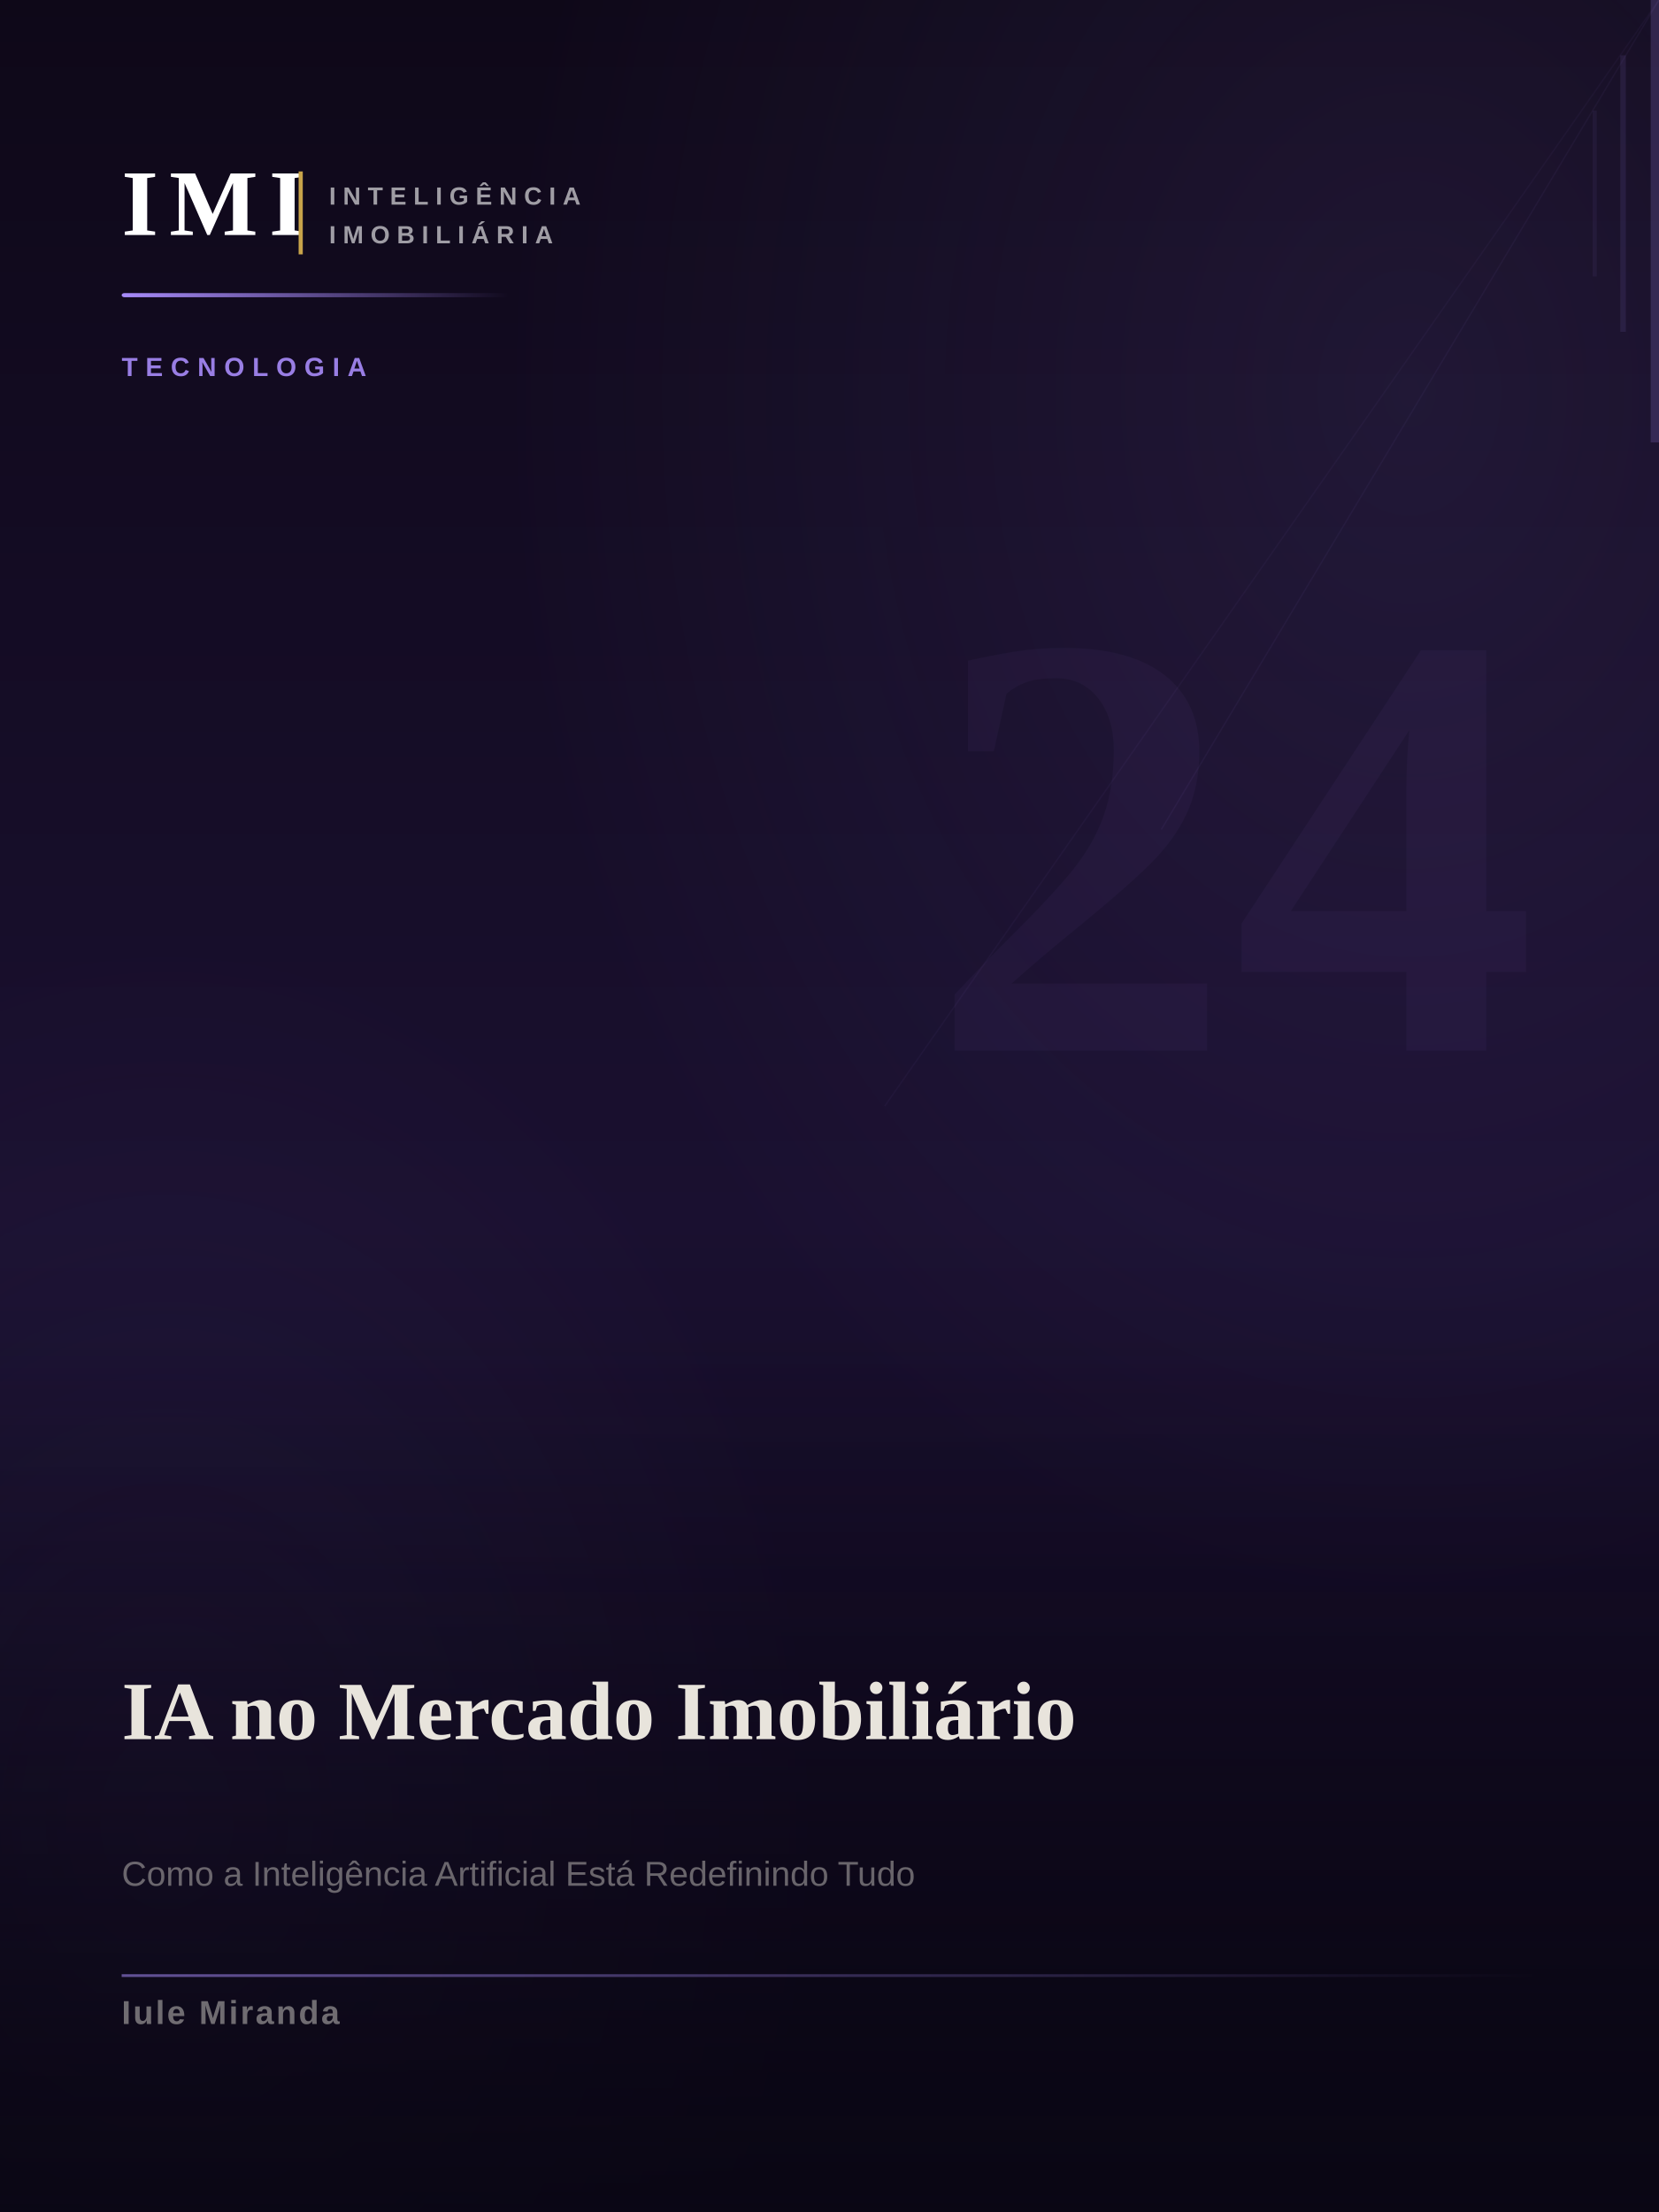
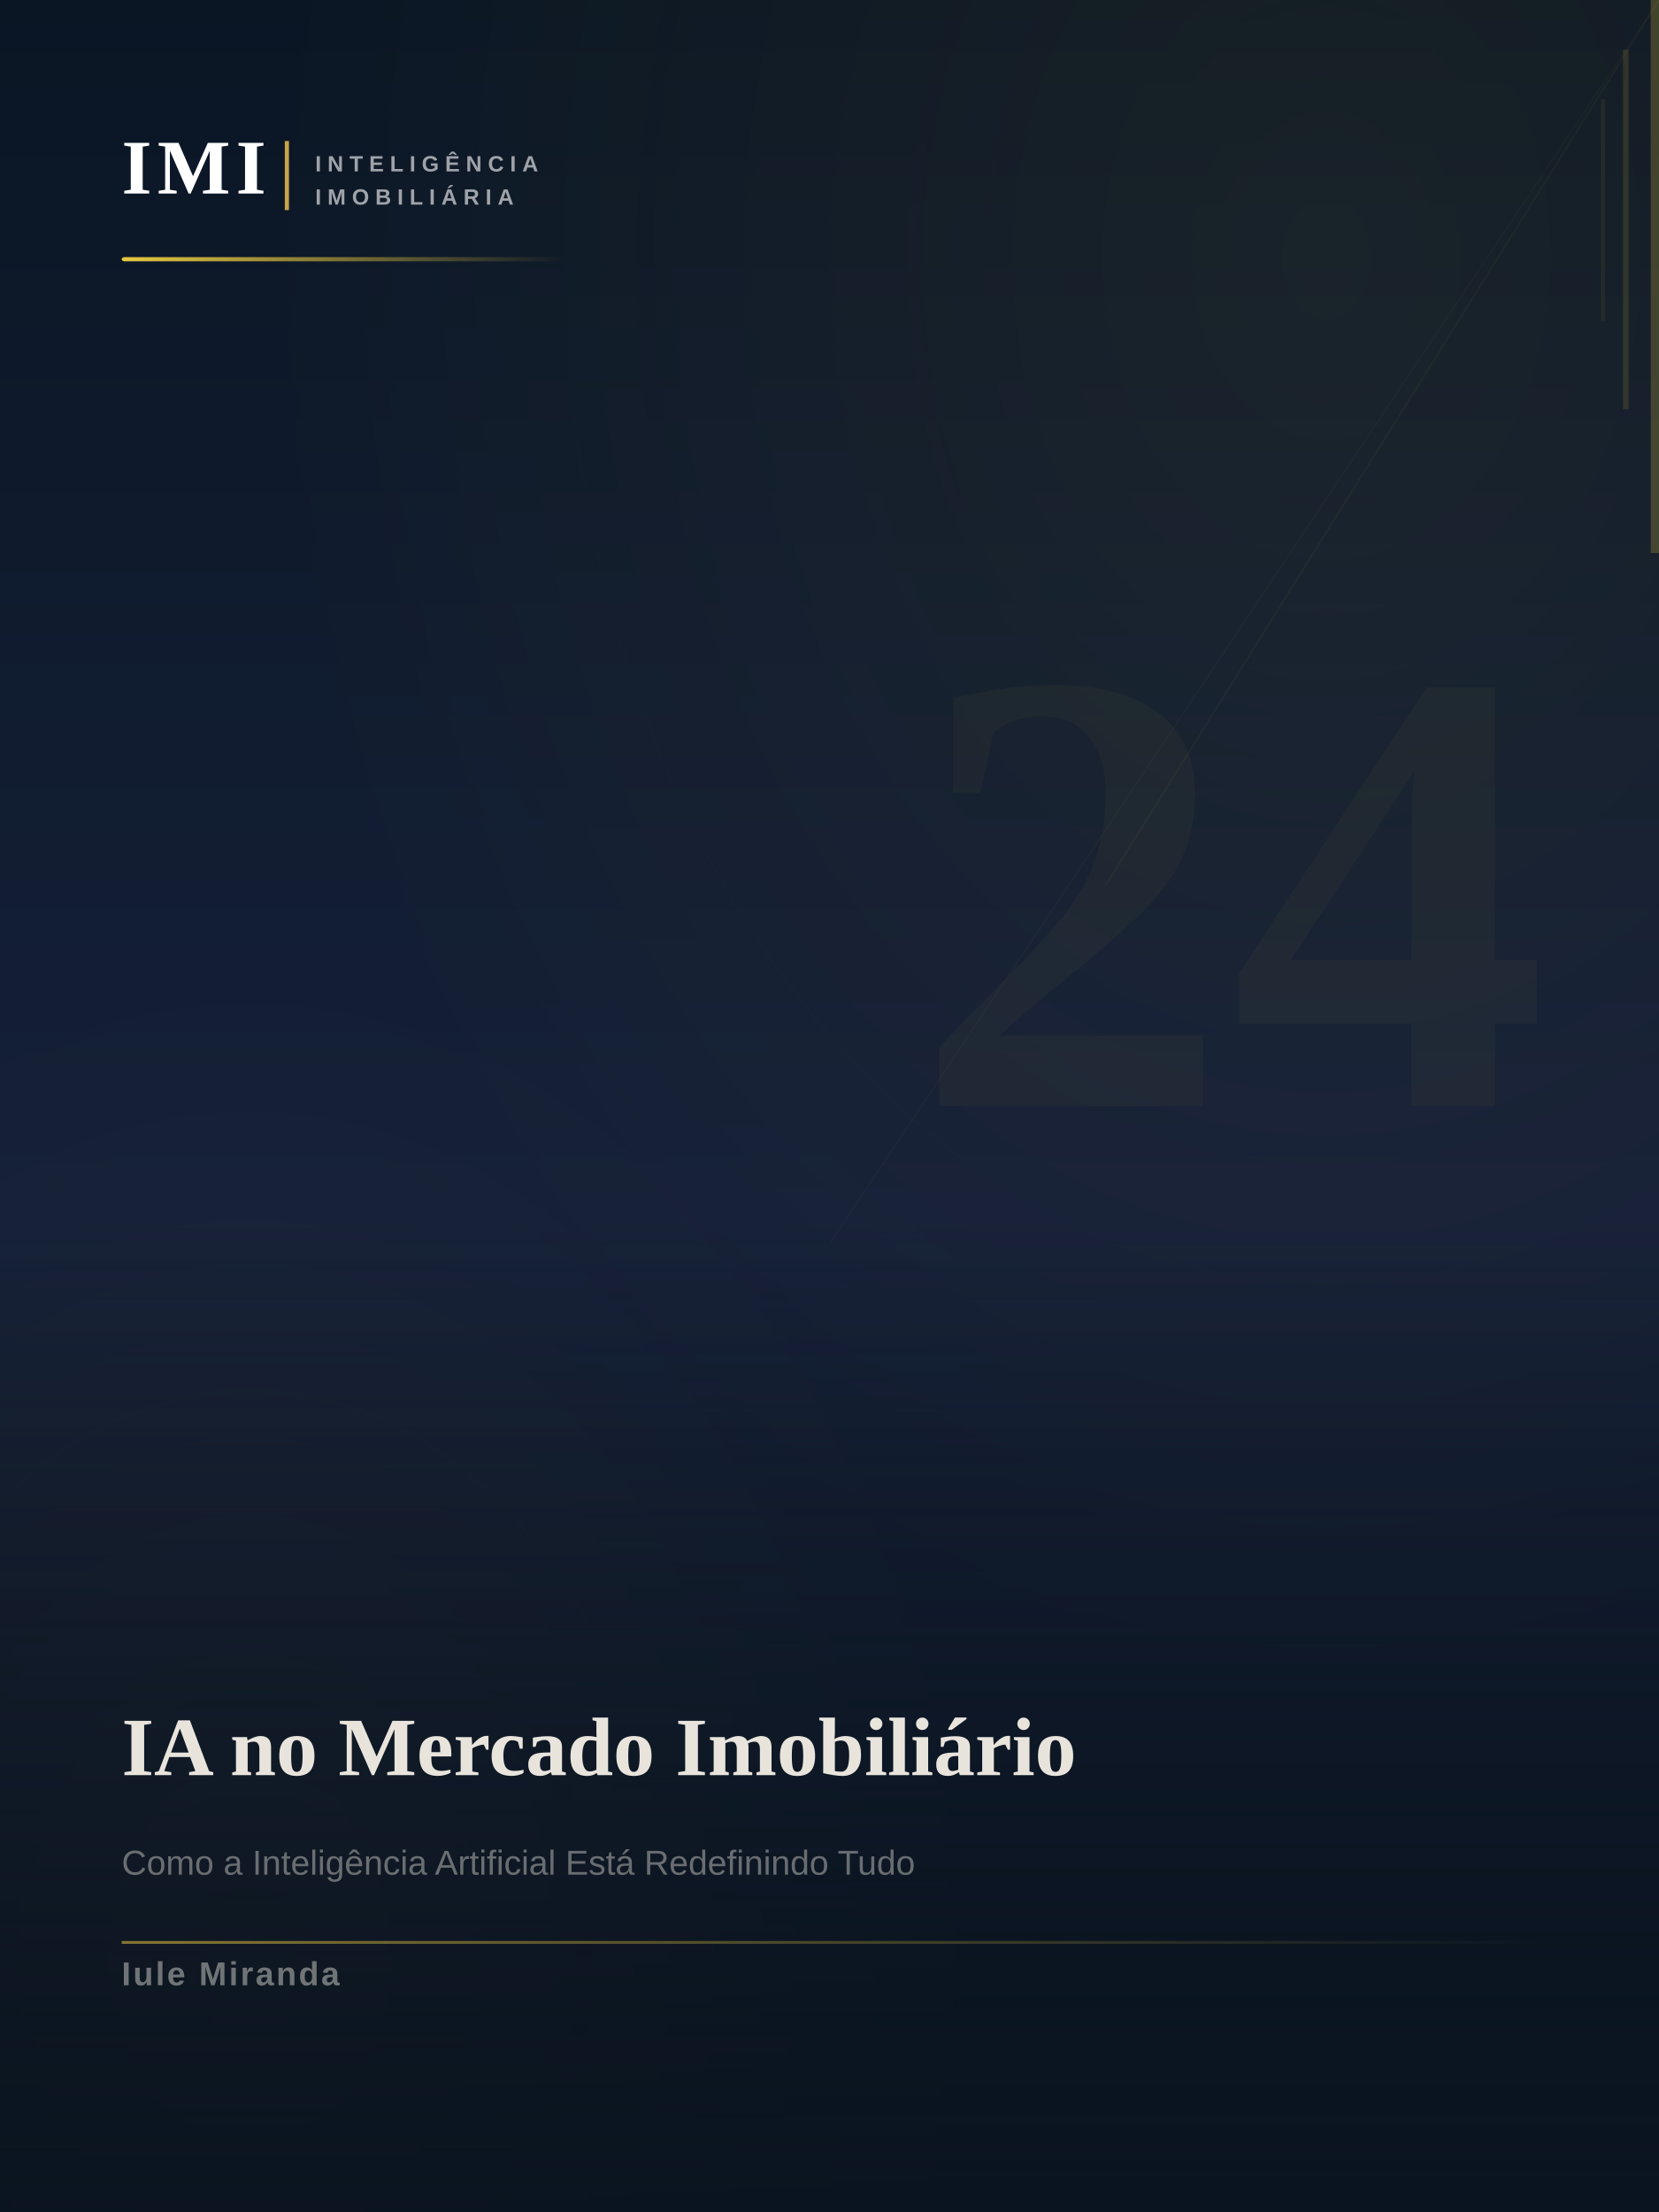
<svg xmlns="http://www.w3.org/2000/svg" width="600" height="800" viewBox="0 0 600 800">
  <defs>
    <linearGradient id="bg_livro_24_ia_no_mercado_imobiliario" x1="0" y1="0" x2="0" y2="1">
-       <stop offset="0%" stop-color="#0E0818" />
-       <stop offset="55%" stop-color="#1A1030" />
-       <stop offset="100%" stop-color="#0A0614" />
+       <stop offset="0%" stop-color="#0A1624" />
+       <stop offset="55%" stop-color="#152038" />
+       <stop offset="100%" stop-color="#0A1420" />
    </linearGradient>
    <linearGradient id="acc_livro_24_ia_no_mercado_imobiliario" x1="0" y1="0" x2="1" y2="0">
-       <stop offset="0%" stop-color="#a78bfa" />
-       <stop offset="100%" stop-color="#a78bfa" stop-opacity="0" />
+       <stop offset="0%" stop-color="#E8C840" />
+       <stop offset="100%" stop-color="#E8C840" stop-opacity="0" />
    </linearGradient>
-     <linearGradient id="fade_livro_24_ia_no_mercado_imobiliario" x1="0" y1="0.6" x2="0" y2="1">
-       <stop offset="0%" stop-color="#0A0614" stop-opacity="0" />
-       <stop offset="100%" stop-color="#0A0614" stop-opacity="0.85" />
+     <linearGradient id="fade_livro_24_ia_no_mercado_imobiliario" x1="0" y1="0.55" x2="0" y2="1">
+       <stop offset="0%" stop-color="#0A1420" stop-opacity="0" />
+       <stop offset="100%" stop-color="#0A1420" stop-opacity="0.92" />
    </linearGradient>
-     <radialGradient id="glow_livro_24_ia_no_mercado_imobiliario" cx="85%" cy="18%" r="55%">
-       <stop offset="0%" stop-color="#a78bfa" stop-opacity="0.10" />
-       <stop offset="100%" stop-color="#a78bfa" stop-opacity="0" />
+     <radialGradient id="glow_livro_24_ia_no_mercado_imobiliario" cx="80%" cy="12%" r="65%">
+       <stop offset="0%" stop-color="#E8C840" stop-opacity="0.06" />
+       <stop offset="100%" stop-color="#E8C840" stop-opacity="0" />
    </radialGradient>
-     <radialGradient id="glow2_livro_24_ia_no_mercado_imobiliario" cx="10%" cy="82%" r="40%">
-       <stop offset="0%" stop-color="#a78bfa" stop-opacity="0.06" />
-       <stop offset="100%" stop-color="#a78bfa" stop-opacity="0" />
+     <radialGradient id="glow2_livro_24_ia_no_mercado_imobiliario" cx="15%" cy="88%" r="45%">
+       <stop offset="0%" stop-color="#E8C840" stop-opacity="0.04" />
+       <stop offset="100%" stop-color="#E8C840" stop-opacity="0" />
    </radialGradient>
  </defs>
  <rect width="600" height="800" fill="url(#bg_livro_24_ia_no_mercado_imobiliario)" />
  <rect width="600" height="800" fill="url(#glow_livro_24_ia_no_mercado_imobiliario)" />
  <rect width="600" height="800" fill="url(#glow2_livro_24_ia_no_mercado_imobiliario)" />
-   <rect x="597" y="0" width="3" height="160" fill="#a78bfa" opacity="0.18" />
-   <rect x="586" y="20" width="2" height="100" fill="#a78bfa" opacity="0.10" />
-   <rect x="576" y="40" width="1.5" height="60" fill="#a78bfa" opacity="0.06" />
-   <line x1="600" y1="0" x2="420" y2="300" stroke="#a78bfa" stroke-width="0.5" opacity="0.05" />
-   <line x1="600" y1="0" x2="320" y2="400" stroke="#a78bfa" stroke-width="0.5" opacity="0.04" />
-   <text x="556" y="380" font-family="Georgia, 'Times New Roman', serif" font-size="220" font-weight="700" fill="#a78bfa" opacity="0.04" text-anchor="end" dominant-baseline="auto">24</text>
-   <text x="44" y="85" font-family="Georgia, 'Times New Roman', serif" font-size="34" font-weight="700" fill="#FFFFFF" letter-spacing="4" xml:space="preserve">IMI</text>
-   <rect x="108" y="62" width="1.5" height="30" fill="#C8A44A" />
-   <text x="119" y="74" font-family="Arial, Helvetica, sans-serif" font-size="9" font-weight="600" fill="#FFFFFF" fill-opacity="0.60" letter-spacing="2.5" xml:space="preserve">INTELIGÊNCIA</text>
-   <text x="119" y="88" font-family="Arial, Helvetica, sans-serif" font-size="9" font-weight="600" fill="#FFFFFF" fill-opacity="0.60" letter-spacing="2.5" xml:space="preserve">IMOBILIÁRIA</text>
-   <rect x="44" y="106" width="140" height="1.5" fill="url(#acc_livro_24_ia_no_mercado_imobiliario)" rx="1" />
-   <text x="44" y="136" font-family="Arial, Helvetica, sans-serif" font-size="9.5" font-weight="700" fill="#a78bfa" letter-spacing="2.8" opacity="0.90" xml:space="preserve">TECNOLOGIA</text>
+   <rect x="597" y="0" width="3" height="200" fill="#E8C840" opacity="0.22" />
+   <rect x="587" y="18" width="2" height="130" fill="#E8C840" opacity="0.13" />
+   <rect x="579" y="36" width="1.5" height="80" fill="#E8C840" opacity="0.07" />
+   <line x1="600" y1="0" x2="400" y2="320" stroke="#E8C840" stroke-width="0.6" opacity="0.04" />
+   <line x1="600" y1="0" x2="300" y2="450" stroke="#E8C840" stroke-width="0.5" opacity="0.03" />
+   <text x="560" y="400" font-family="Georgia, 'Times New Roman', serif" font-size="230" font-weight="700" fill="#E8C840" opacity="0.038" text-anchor="end" dominant-baseline="auto">24</text>
+   <text x="44" y="70" font-family="Georgia, 'Times New Roman', serif" font-size="28" font-weight="700" fill="#FFFFFF" letter-spacing="2" xml:space="preserve">IMI</text>
+   <rect x="103" y="51" width="1.5" height="25" fill="#C8A44A" />
+   <text x="114" y="62" font-family="Arial, Helvetica, sans-serif" font-size="8" font-weight="600" fill="#FFFFFF" fill-opacity="0.60" letter-spacing="2.2" xml:space="preserve">INTELIGÊNCIA</text>
+   <text x="114" y="74" font-family="Arial, Helvetica, sans-serif" font-size="8" font-weight="600" fill="#FFFFFF" fill-opacity="0.60" letter-spacing="2.2" xml:space="preserve">IMOBILIÁRIA</text>
+   <rect x="44" y="93" width="160" height="1.5" fill="url(#acc_livro_24_ia_no_mercado_imobiliario)" rx="1" />
  <rect width="600" height="800" fill="url(#fade_livro_24_ia_no_mercado_imobiliario)" />
-   <text x="44" y="629" font-family="Georgia, 'Times New Roman', serif" font-size="30" font-weight="700" fill="#E8E4DC" xml:space="preserve">IA no Mercado Imobiliário</text>
-   <text x="44" y="682" font-family="Arial, Helvetica, sans-serif" font-size="12.5" fill="#E8E4DC" fill-opacity="0.42" xml:space="preserve">Como a Inteligência Artificial Está Redefinindo Tudo</text>
-   <rect x="44" y="714" width="512" height="1" fill="url(#acc_livro_24_ia_no_mercado_imobiliario)" opacity="0.55" />
-   <text x="44" y="732" font-family="Arial, Helvetica, sans-serif" font-size="12" font-weight="600" fill="#E8E4DC" fill-opacity="0.45" letter-spacing="0.8" xml:space="preserve">Iule Miranda</text>
+   <text x="44" y="642" font-family="Georgia, 'Times New Roman', serif" font-size="30" font-weight="700" fill="#E8E4DC" xml:space="preserve">IA no Mercado Imobiliário</text>
+   <text x="44" y="678" font-family="Arial, Helvetica, sans-serif" font-size="12.5" fill="#E8E4DC" fill-opacity="0.42" xml:space="preserve">Como a Inteligência Artificial Está Redefinindo Tudo</text>
+   <rect x="44" y="702" width="512" height="1" fill="url(#acc_livro_24_ia_no_mercado_imobiliario)" opacity="0.55" />
+   <text x="44" y="718" font-family="Arial, Helvetica, sans-serif" font-size="12" font-weight="600" fill="#E8E4DC" fill-opacity="0.45" letter-spacing="0.8" xml:space="preserve">Iule Miranda</text>
</svg>
